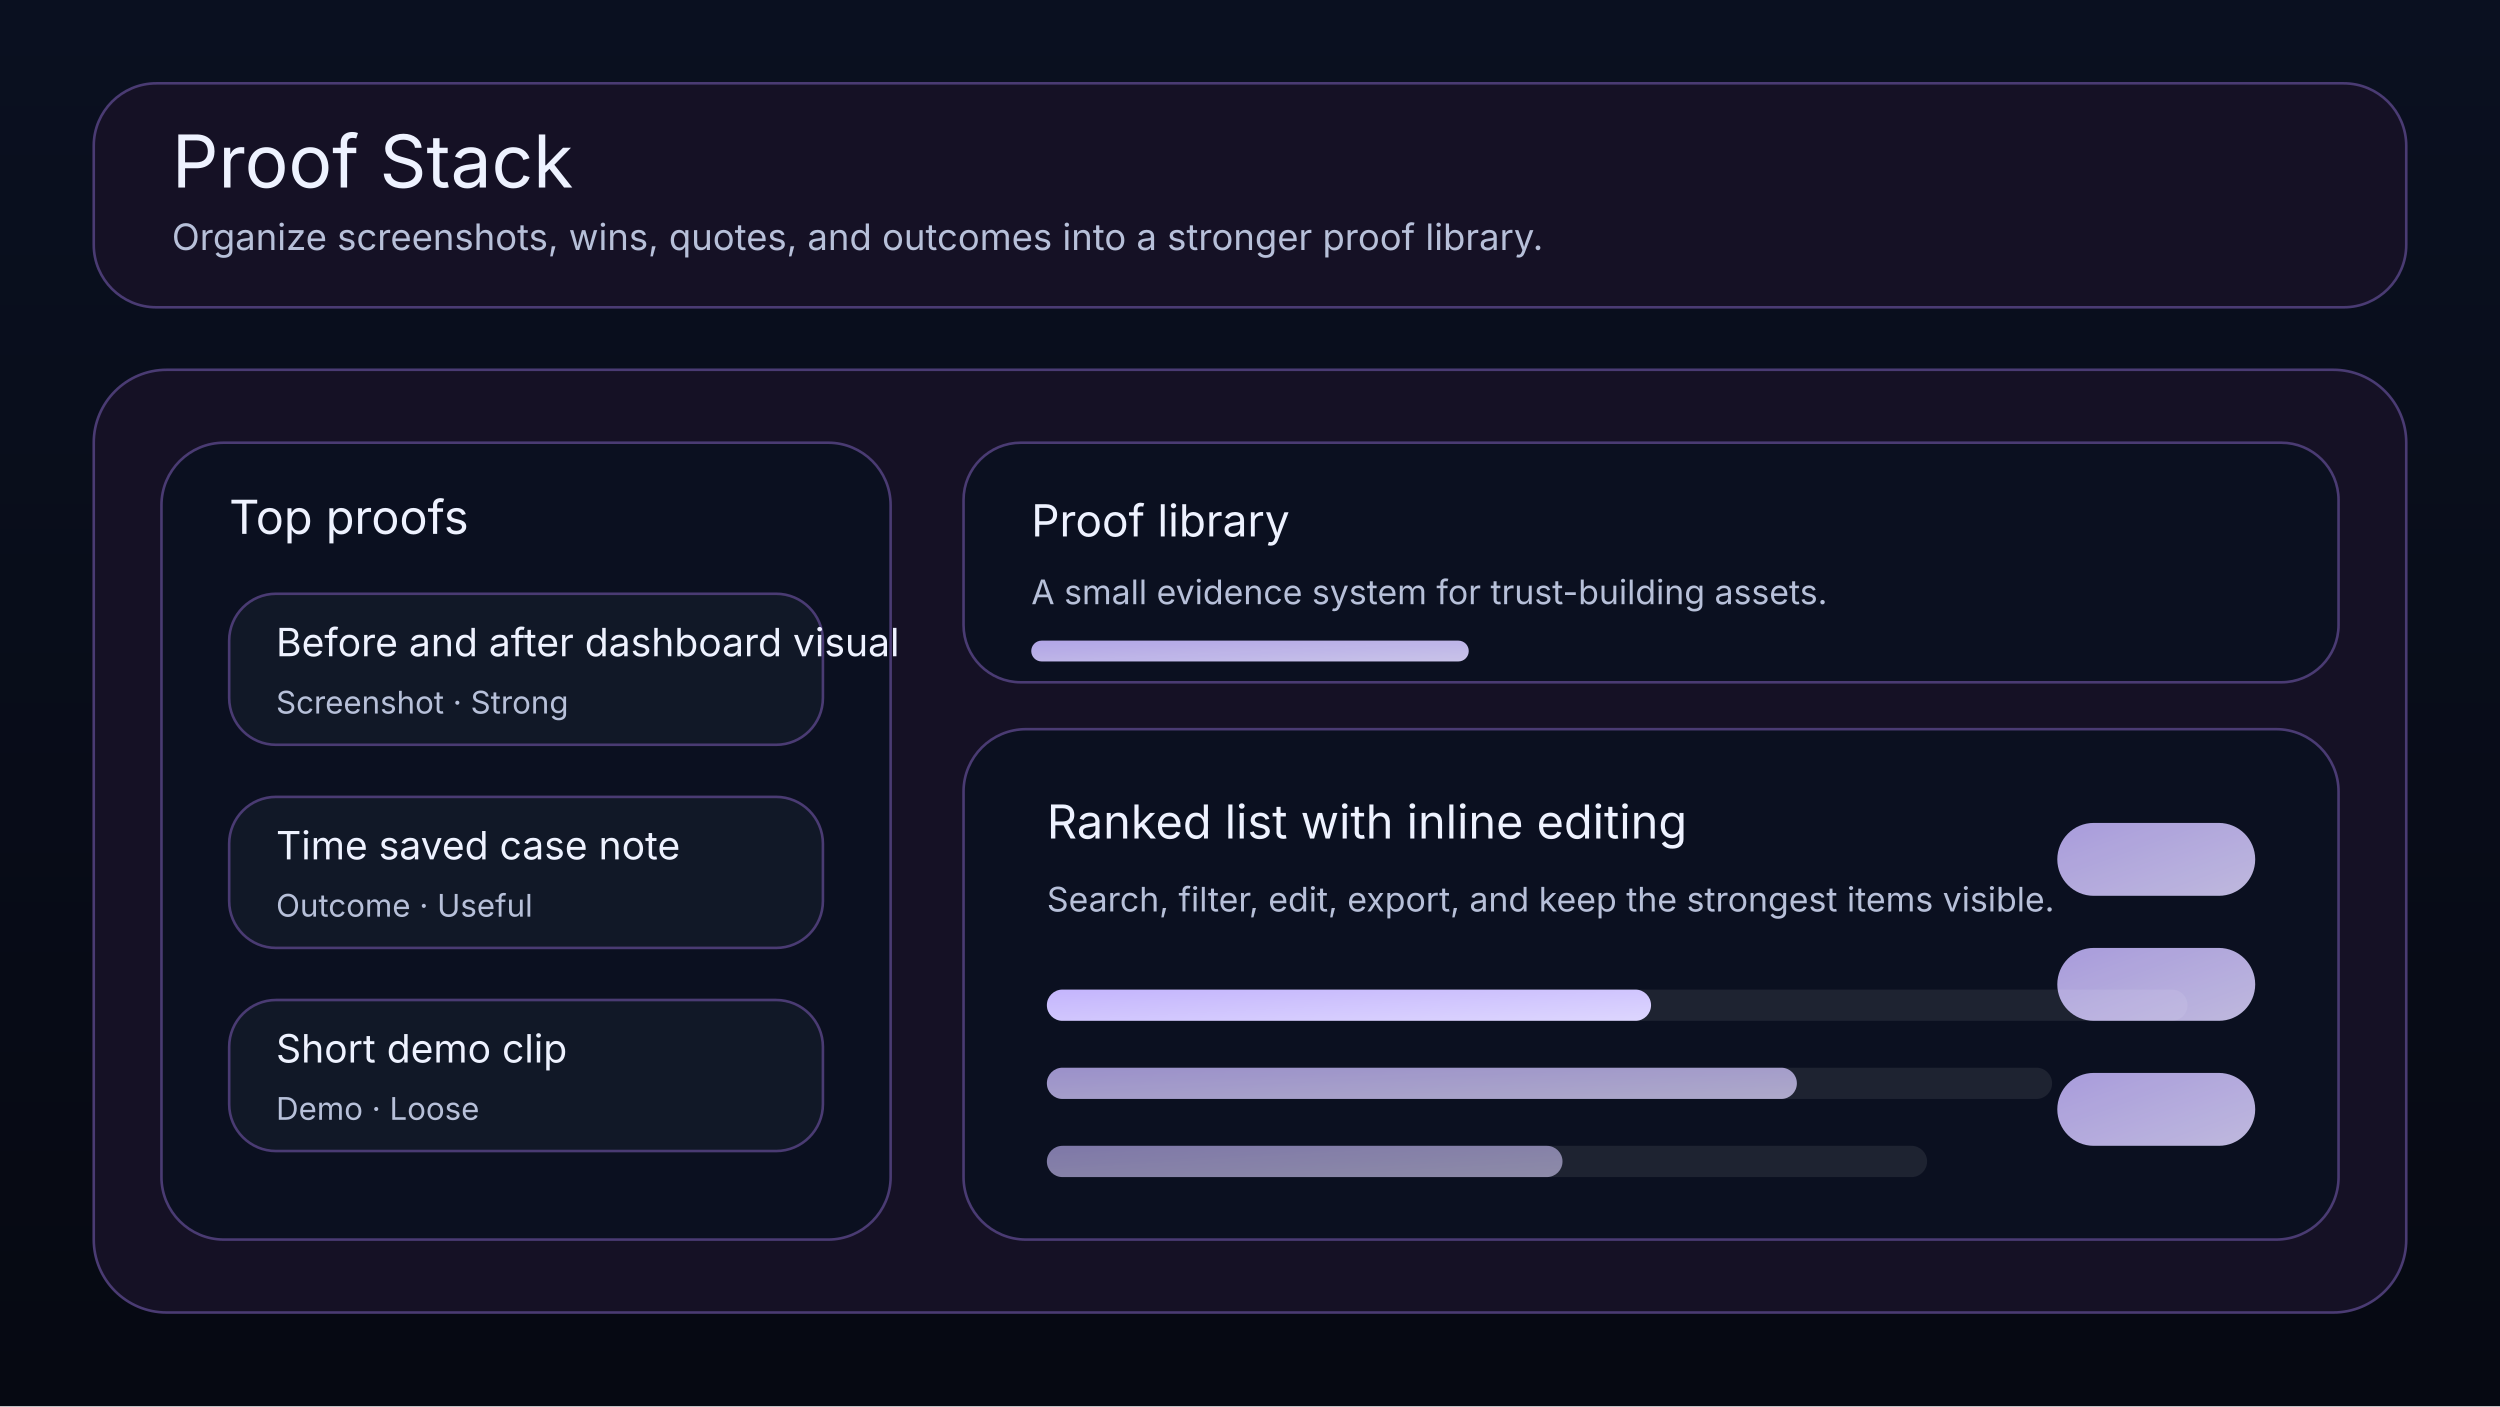
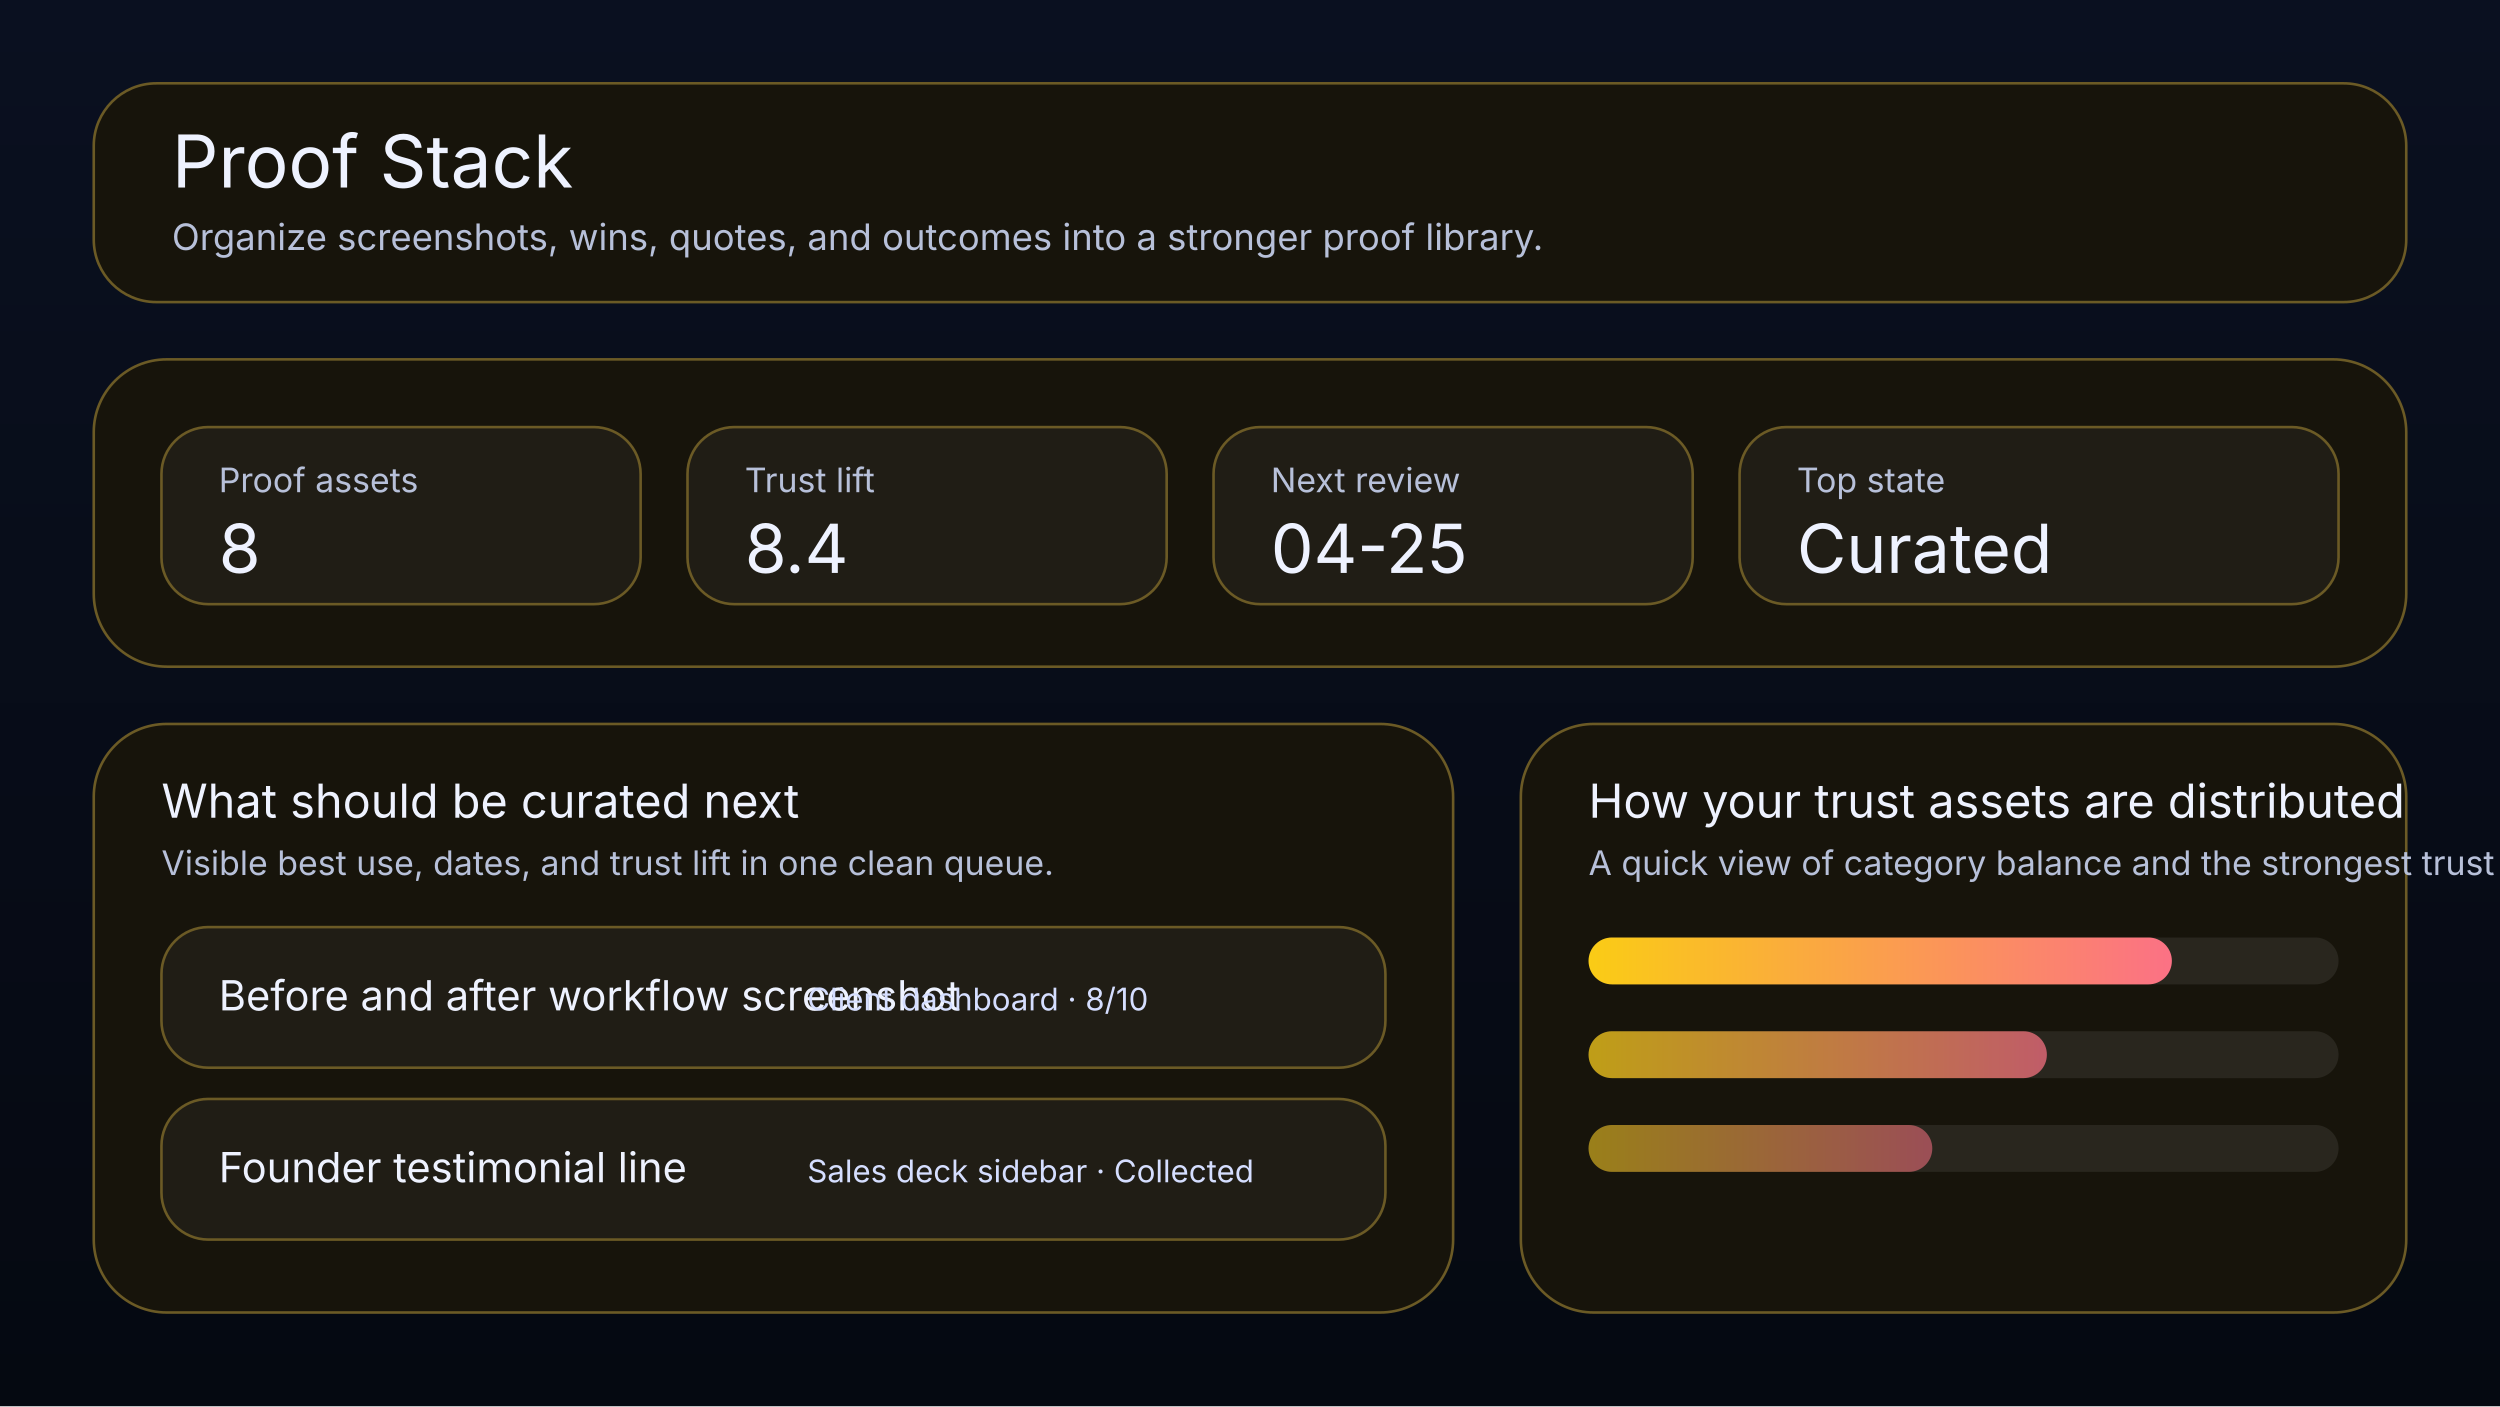
<svg xmlns="http://www.w3.org/2000/svg" viewBox="0 0 960 540" role="img" aria-labelledby="title desc">
  <defs>
    <linearGradient id="bg" x1="0" y1="0" x2="0" y2="1">
      <stop offset="0%" stop-color="#0a1020" />
-       <stop offset="100%" stop-color="#060912" />
+       <stop offset="100%" stop-color="#050911" />
    </linearGradient>
-     <linearGradient id="accent" x1="0" y1="0" x2="1" y2="1">
-       <stop offset="0%" stop-color="#c4b5fd" />
-       <stop offset="100%" stop-color="#ddd6fe" />
+     <linearGradient id="accent" x1="0" y1="0" x2="1" y2="0">
+       <stop offset="0%" stop-color="#facc15" />
+       <stop offset="100%" stop-color="#fb7185" />
    </linearGradient>
  </defs>
  <rect width="960" height="540" fill="url(#bg)" />
-   <rect x="36" y="32" width="888" height="86" rx="24" fill="#151125" stroke="#4a3b73" />
+   <rect x="36" y="32" width="888" height="84" rx="24" fill="#17140b" stroke="#6b5a25" />
  <text x="66" y="72" font-family="Inter, Arial, sans-serif" font-size="28" fill="#eef2ff">Proof Stack</text>
  <text x="66" y="96" font-family="Inter, Arial, sans-serif" font-size="14" fill="#b7c0d9">Organize screenshots, wins, quotes, and outcomes into a stronger proof library.</text>
-   <rect x="36" y="142" width="888" height="362" rx="28" fill="#151125" stroke="#4a3b73" />
-   <rect x="62" y="170" width="280" height="306" rx="24" fill="#0b1020" stroke="#4a3b73" />
-   <rect x="370" y="170" width="528" height="92" rx="22" fill="#0b1020" stroke="#4a3b73" />
-   <text x="88" y="205" font-family="Inter, Arial, sans-serif" font-size="18" fill="#eef2ff">Top proofs</text>
-   <text x="396" y="206" font-family="Inter, Arial, sans-serif" font-size="17" fill="#eef2ff">Proof library</text>
-   <text x="396" y="232" font-family="Inter, Arial, sans-serif" font-size="13" fill="#b7c0d9">A small evidence system for trust-building assets.</text>
-   <rect x="396" y="246" width="168" height="8" rx="4" fill="url(#accent)" opacity="0.9" />
-   <rect x="370" y="280" width="528" height="196" rx="24" fill="#0b1020" stroke="#4a3b73" />
-   <rect x="88" y="228" width="228" height="58" rx="18" fill="#111827" stroke="#4a3b73" />
-   <text x="106" y="252" font-family="Inter, Arial, sans-serif" font-size="15" fill="#eef2ff">Before and after dashboard visual</text>
-   <text x="106" y="274" font-family="Inter, Arial, sans-serif" font-size="12" fill="#b7c0d9">Screenshot · Strong</text>
-   <rect x="790" y="316" width="76" height="28" rx="14" fill="url(#accent)" opacity="0.85" />
-   <rect x="88" y="306" width="228" height="58" rx="18" fill="#111827" stroke="#4a3b73" />
-   <text x="106" y="330" font-family="Inter, Arial, sans-serif" font-size="15" fill="#eef2ff">Time saved case note</text>
-   <text x="106" y="352" font-family="Inter, Arial, sans-serif" font-size="12" fill="#b7c0d9">Outcome · Useful</text>
-   <rect x="790" y="364" width="76" height="28" rx="14" fill="url(#accent)" opacity="0.85" />
-   <rect x="88" y="384" width="228" height="58" rx="18" fill="#111827" stroke="#4a3b73" />
-   <text x="106" y="408" font-family="Inter, Arial, sans-serif" font-size="15" fill="#eef2ff">Short demo clip</text>
-   <text x="106" y="430" font-family="Inter, Arial, sans-serif" font-size="12" fill="#b7c0d9">Demo · Loose</text>
-   <rect x="790" y="412" width="76" height="28" rx="14" fill="url(#accent)" opacity="0.85" />
-   <text x="402" y="322" font-family="Inter, Arial, sans-serif" font-size="18" fill="#eef2ff">Ranked list with inline editing</text>
-   <text x="402" y="350" font-family="Inter, Arial, sans-serif" font-size="13" fill="#b7c0d9">Search, filter, edit, export, and keep the strongest items visible.</text>
-   <rect x="402" y="380" width="438" height="12" rx="6" fill="rgba(255,255,255,0.08)" />
-   <rect x="402" y="380" width="232" height="12" rx="6" fill="url(#accent)" />
-   <rect x="402" y="410" width="386" height="12" rx="6" fill="rgba(255,255,255,0.08)" />
-   <rect x="402" y="410" width="288" height="12" rx="6" fill="url(#accent)" opacity="0.75" />
-   <rect x="402" y="440" width="338" height="12" rx="6" fill="rgba(255,255,255,0.08)" />
-   <rect x="402" y="440" width="198" height="12" rx="6" fill="url(#accent)" opacity="0.58" />
+   <rect x="36" y="138" width="888" height="118" rx="28" fill="#17140b" stroke="#6b5a25" />
+   <rect x="62" y="164" width="184" height="68" rx="18" fill="rgba(255,255,255,0.04)" stroke="#6b5a25" />
+   <rect x="264" y="164" width="184" height="68" rx="18" fill="rgba(255,255,255,0.04)" stroke="#6b5a25" />
+   <rect x="466" y="164" width="184" height="68" rx="18" fill="rgba(255,255,255,0.04)" stroke="#6b5a25" />
+   <rect x="668" y="164" width="230" height="68" rx="18" fill="rgba(255,255,255,0.04)" stroke="#6b5a25" />
+   <text x="84" y="189" font-family="Inter, Arial, sans-serif" font-size="13" fill="#b7c0d9">Proof assets</text>
+   <text x="84" y="220" font-family="Inter, Arial, sans-serif" font-size="26" fill="#eef2ff">8</text>
+   <text x="286" y="189" font-family="Inter, Arial, sans-serif" font-size="13" fill="#b7c0d9">Trust lift</text>
+   <text x="286" y="220" font-family="Inter, Arial, sans-serif" font-size="26" fill="#eef2ff">8.4</text>
+   <text x="488" y="189" font-family="Inter, Arial, sans-serif" font-size="13" fill="#b7c0d9">Next review</text>
+   <text x="488" y="220" font-family="Inter, Arial, sans-serif" font-size="26" fill="#eef2ff">04-25</text>
+   <text x="690" y="189" font-family="Inter, Arial, sans-serif" font-size="13" fill="#b7c0d9">Top state</text>
+   <text x="690" y="220" font-family="Inter, Arial, sans-serif" font-size="26" fill="#eef2ff">Curated</text>
+   <rect x="36" y="278" width="522" height="226" rx="28" fill="#17140b" stroke="#6b5a25" />
+   <text x="62" y="314" font-family="Inter, Arial, sans-serif" font-size="18" fill="#eef2ff">What should be curated next</text>
+   <text x="62" y="336" font-family="Inter, Arial, sans-serif" font-size="13" fill="#b7c0d9">Visible best use, dates, and trust lift in one clean queue.</text>
+   <rect x="62" y="356" width="470" height="54" rx="18" fill="rgba(255,255,255,0.04)" stroke="#6b5a25" />
+   <text x="84" y="388" font-family="Inter, Arial, sans-serif" font-size="16" fill="#eef2ff">Before and after workflow screenshot</text>
+   <text x="310" y="388" font-family="Inter, Arial, sans-serif" font-size="12" fill="#d5deff">Client dashboard · 8/10</text>
+   <rect x="62" y="422" width="470" height="54" rx="18" fill="rgba(255,255,255,0.04)" stroke="#6b5a25" />
+   <text x="84" y="454" font-family="Inter, Arial, sans-serif" font-size="16" fill="#eef2ff">Founder testimonial line</text>
+   <text x="310" y="454" font-family="Inter, Arial, sans-serif" font-size="12" fill="#d5deff">Sales deck sidebar · Collected</text>
+   <rect x="584" y="278" width="340" height="226" rx="28" fill="#17140b" stroke="#6b5a25" />
+   <text x="610" y="314" font-family="Inter, Arial, sans-serif" font-size="18" fill="#eef2ff">How your trust assets are distributed</text>
+   <text x="610" y="336" font-family="Inter, Arial, sans-serif" font-size="13" fill="#b7c0d9">A quick view of category balance and the strongest trust lift signal.</text>
+   <rect x="610" y="360" width="288" height="18" rx="9" fill="rgba(255,255,255,0.08)" />
+   <rect x="610" y="360" width="224" height="18" rx="9" fill="url(#accent)" />
+   <rect x="610" y="396" width="288" height="18" rx="9" fill="rgba(255,255,255,0.08)" />
+   <rect x="610" y="396" width="176" height="18" rx="9" fill="url(#accent)" opacity="0.72" />
+   <rect x="610" y="432" width="288" height="18" rx="9" fill="rgba(255,255,255,0.08)" />
+   <rect x="610" y="432" width="132" height="18" rx="9" fill="url(#accent)" opacity="0.54" />
</svg>
